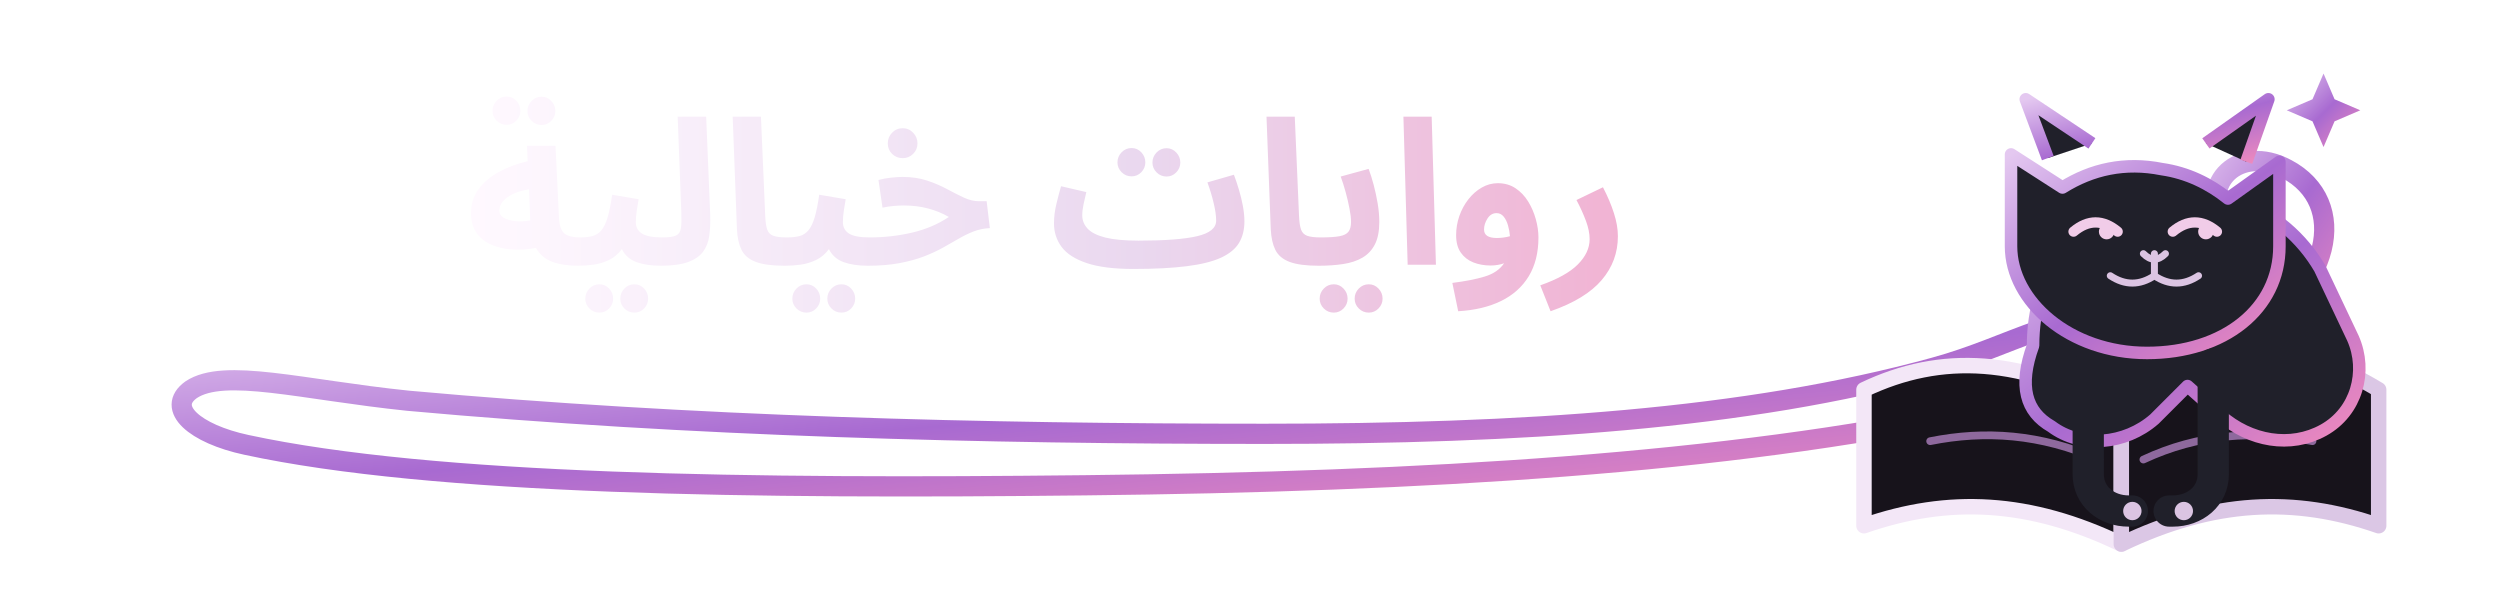
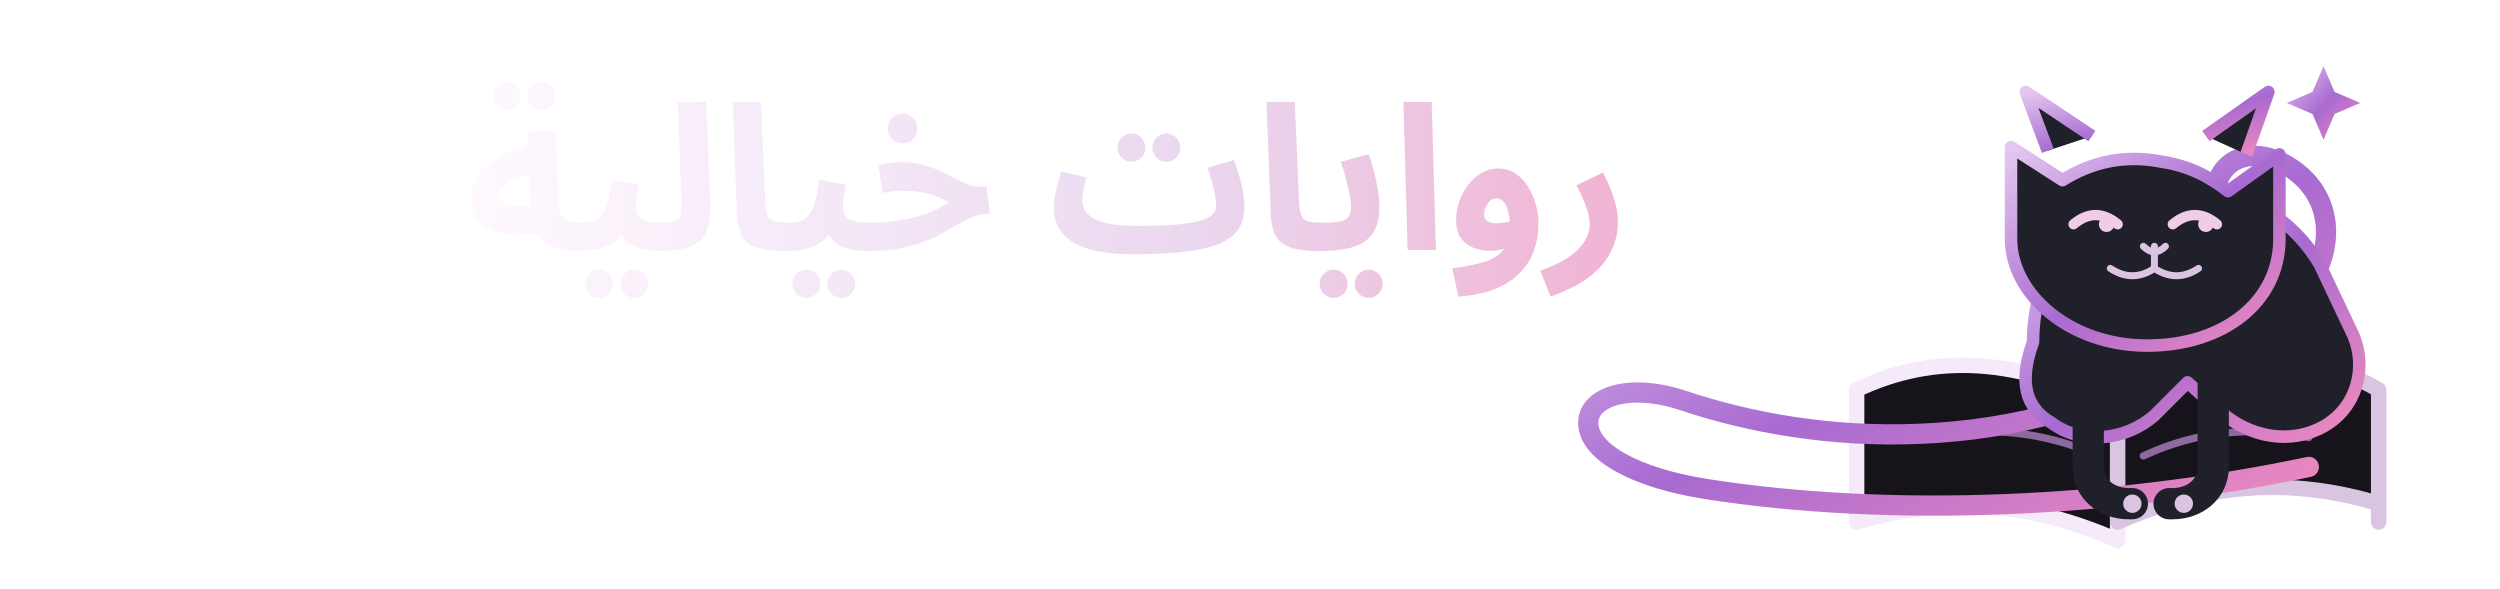
<svg xmlns="http://www.w3.org/2000/svg" viewBox="0 0 680 160" role="img" aria-labelledby="title desc">
  <defs>
-     <linearGradient id="accent" x1="0" y1="0" x2="1" y2="1">
-       <stop offset="0" stop-color="#e4c8f0" />
+     <linearGradient id="a" x1="0" y1="0" x2="1" y2="1">
+       <stop stop-color="#e4c8f0" />
      <stop offset=".52" stop-color="#a86ad1" />
      <stop offset="1" stop-color="#f08bbd" />
    </linearGradient>
-     <linearGradient id="titleText" x1="0" y1="0" x2="1" y2="0">
-       <stop offset="0" stop-color="#fff9ff" />
-       <stop offset=".58" stop-color="#ead8ef" />
+     <linearGradient id="t" x1="0" y1="0" x2="1" y2="0">
+       <stop stop-color="#fff9ff" />
+       <stop offset=".62" stop-color="#ead8ef" />
      <stop offset="1" stop-color="#f1b3d3" />
    </linearGradient>
  </defs>
-   <text x="285" y="72" direction="rtl" unicode-bidi="plaintext" text-anchor="middle" font-family="Noto Sans Arabic, Noto Naskh Arabic, Amiri, sans-serif" font-size="55" font-weight="800" letter-spacing="0" fill="url(#titleText)">روايات خيالية</text>
-   <path d="M586 85          C560 84 548 94 526 100          C475 114 414 118 344 118          C267 118 188 116 111 109          C82 106 61 100 52 106          C45 111 53 118 67 121          C118 132 205 133 295 132          C388 131 470 126 536 112" fill="none" stroke="url(#accent)" stroke-width="5.5" stroke-linecap="round" stroke-linejoin="round" />
-   <g transform="translate(500 12)">
-     <path d="M7 131V94c21-10 43-9 70 6v36c-25-12-47-13-70-5Z" fill="#17131b" stroke="#f3e7f7" stroke-width="4.2" stroke-linejoin="round" />
-     <path d="M147 131V94c-25-15-47-16-70-6v48c25-12 47-13 70-5Z" fill="#17131b" stroke="#dbc7e5" stroke-width="4.2" stroke-linejoin="round" />
-     <path d="M77 99v35" stroke="url(#accent)" stroke-width="3.8" stroke-linecap="round" />
-     <path d="M25 108c15-3 30-2 46 5M129 108c-16-3-31-2-46 5" fill="none" stroke="#8e699d" stroke-width="2.1" stroke-linecap="round" />
-     <path d="M108 82            C135 67 139 43 122 34            C109 27 98 38 105 49            C115 64 111 77 93 88" fill="none" stroke="url(#accent)" stroke-width="5.5" stroke-linecap="round" stroke-linejoin="round" />
-     <path d="M53 82c0-20 11-34 29-40 19-6 39 2 49 19l9 19c4 9 1 20-8 25-9 5-20 3-28-4l-9-8-9 9c-8 7-20 8-28 2-7-4-9-11-5-22Z" fill="#20202a" stroke="url(#accent)" stroke-width="3.4" stroke-linejoin="round" />
-     <path d="M47 55V30l14 9c8-5 17-7 27-5 7 1 13 4 18 8l14-10v23c0 17-15 29-36 29S47 70 47 55Z" fill="#20202a" stroke="url(#accent)" stroke-width="3.4" stroke-linejoin="round" />
-     <path d="M57 31 51 15l18 12M100 27l17-12-6 17" fill="#20202a" stroke="url(#accent)" stroke-width="3.4" stroke-linejoin="round" />
+   <text x="285" y="68" direction="rtl" unicode-bidi="plaintext" text-anchor="middle" font-family="Noto Sans Arabic,Noto Naskh Arabic,Amiri,sans-serif" font-size="55" font-weight="800" fill="url(#t)">روايات خيالية</text>
+   <g transform="translate(500 10)">
+     <path d="M5 132V96c21-10 44-9 71 5v36c-25-11-47-12-71-5Z" fill="#17131b" stroke="#f4eafa" stroke-width="4.2" stroke-linejoin="round" />
+     <path d="M147 132V96c-25-14-48-15-71-5v41c25-11 48-12 71-5Z" fill="#17131b" stroke="#d9c5e1" stroke-width="4.2" stroke-linejoin="round" />
+     <path d="M76 100v37" stroke="url(#a)" stroke-width="3.8" stroke-linecap="round" />
+     <path d="M25 109c15-3 30-2 46 5M128 109c-15-3-30-2-45 5" fill="none" stroke="#8e699d" stroke-width="2" stroke-linecap="round" />
+     <path d="M111 83            C136 69 139 45 122 35            C108 27 98 39 105 50            C114 64 110 77 94 87            C74 100 48 107 22 108            C-2 109 -24 105 -42 99            C-57 94 -68 98 -68 105            C-68 113 -55 120 -36 123            C15 131 76 128 128 117" fill="none" stroke="url(#a)" stroke-width="5.5" stroke-linecap="round" stroke-linejoin="round" />
+     <path d="M53 83c0-20 11-34 29-40 19-6 39 2 49 19l9 19c4 9 1 20-8 25-9 5-20 3-28-4l-9-8-9 9c-8 7-20 8-28 2-7-4-9-11-5-22Z" fill="#20202a" stroke="url(#a)" stroke-width="3.4" stroke-linejoin="round" />
+     <path d="M47 55V30l14 9c8-5 17-7 27-5 7 1 13 4 18 8l14-10v23c0 17-15 29-36 29S47 70 47 55Z" fill="#20202a" stroke="url(#a)" stroke-width="3.4" stroke-linejoin="round" />
+     <path d="M57 31 51 15l18 12M100 27l17-12-6 17" fill="#20202a" stroke="url(#a)" stroke-width="3.4" stroke-linejoin="round" />
    <path d="M64 51q6-5 12 0M91 51q6-5 12 0" fill="none" stroke="#f1cce8" stroke-width="2.8" stroke-linecap="round" />
    <circle cx="73" cy="51" r="2.1" fill="#f1cce8" />
    <circle cx="100" cy="51" r="2.1" fill="#f1cce8" />
    <path d="M83 57q3 3 6 0M86 57v6M86 63q-6 4-12 0M86 63q6 4 12 0" fill="none" stroke="#dbc4e2" stroke-width="1.9" stroke-linecap="round" />
    <path d="M68 88v29c0 6 5 10 11 10h1M102 87v30c0 6-5 10-11 10h-1" fill="none" stroke="#20202a" stroke-width="8.5" stroke-linecap="round" />
    <circle cx="80" cy="127" r="2.5" fill="#dbc4e2" />
    <circle cx="94" cy="127" r="2.5" fill="#dbc4e2" />
-     <path d="M132 8l3 7 7 3-7 3-3 7-3-7-7-3 7-3Z" fill="url(#accent)" />
+     <path d="M132 8l3 7 7 3-7 3-3 7-3-7-7-3 7-3Z" fill="url(#a)" />
  </g>
</svg>
